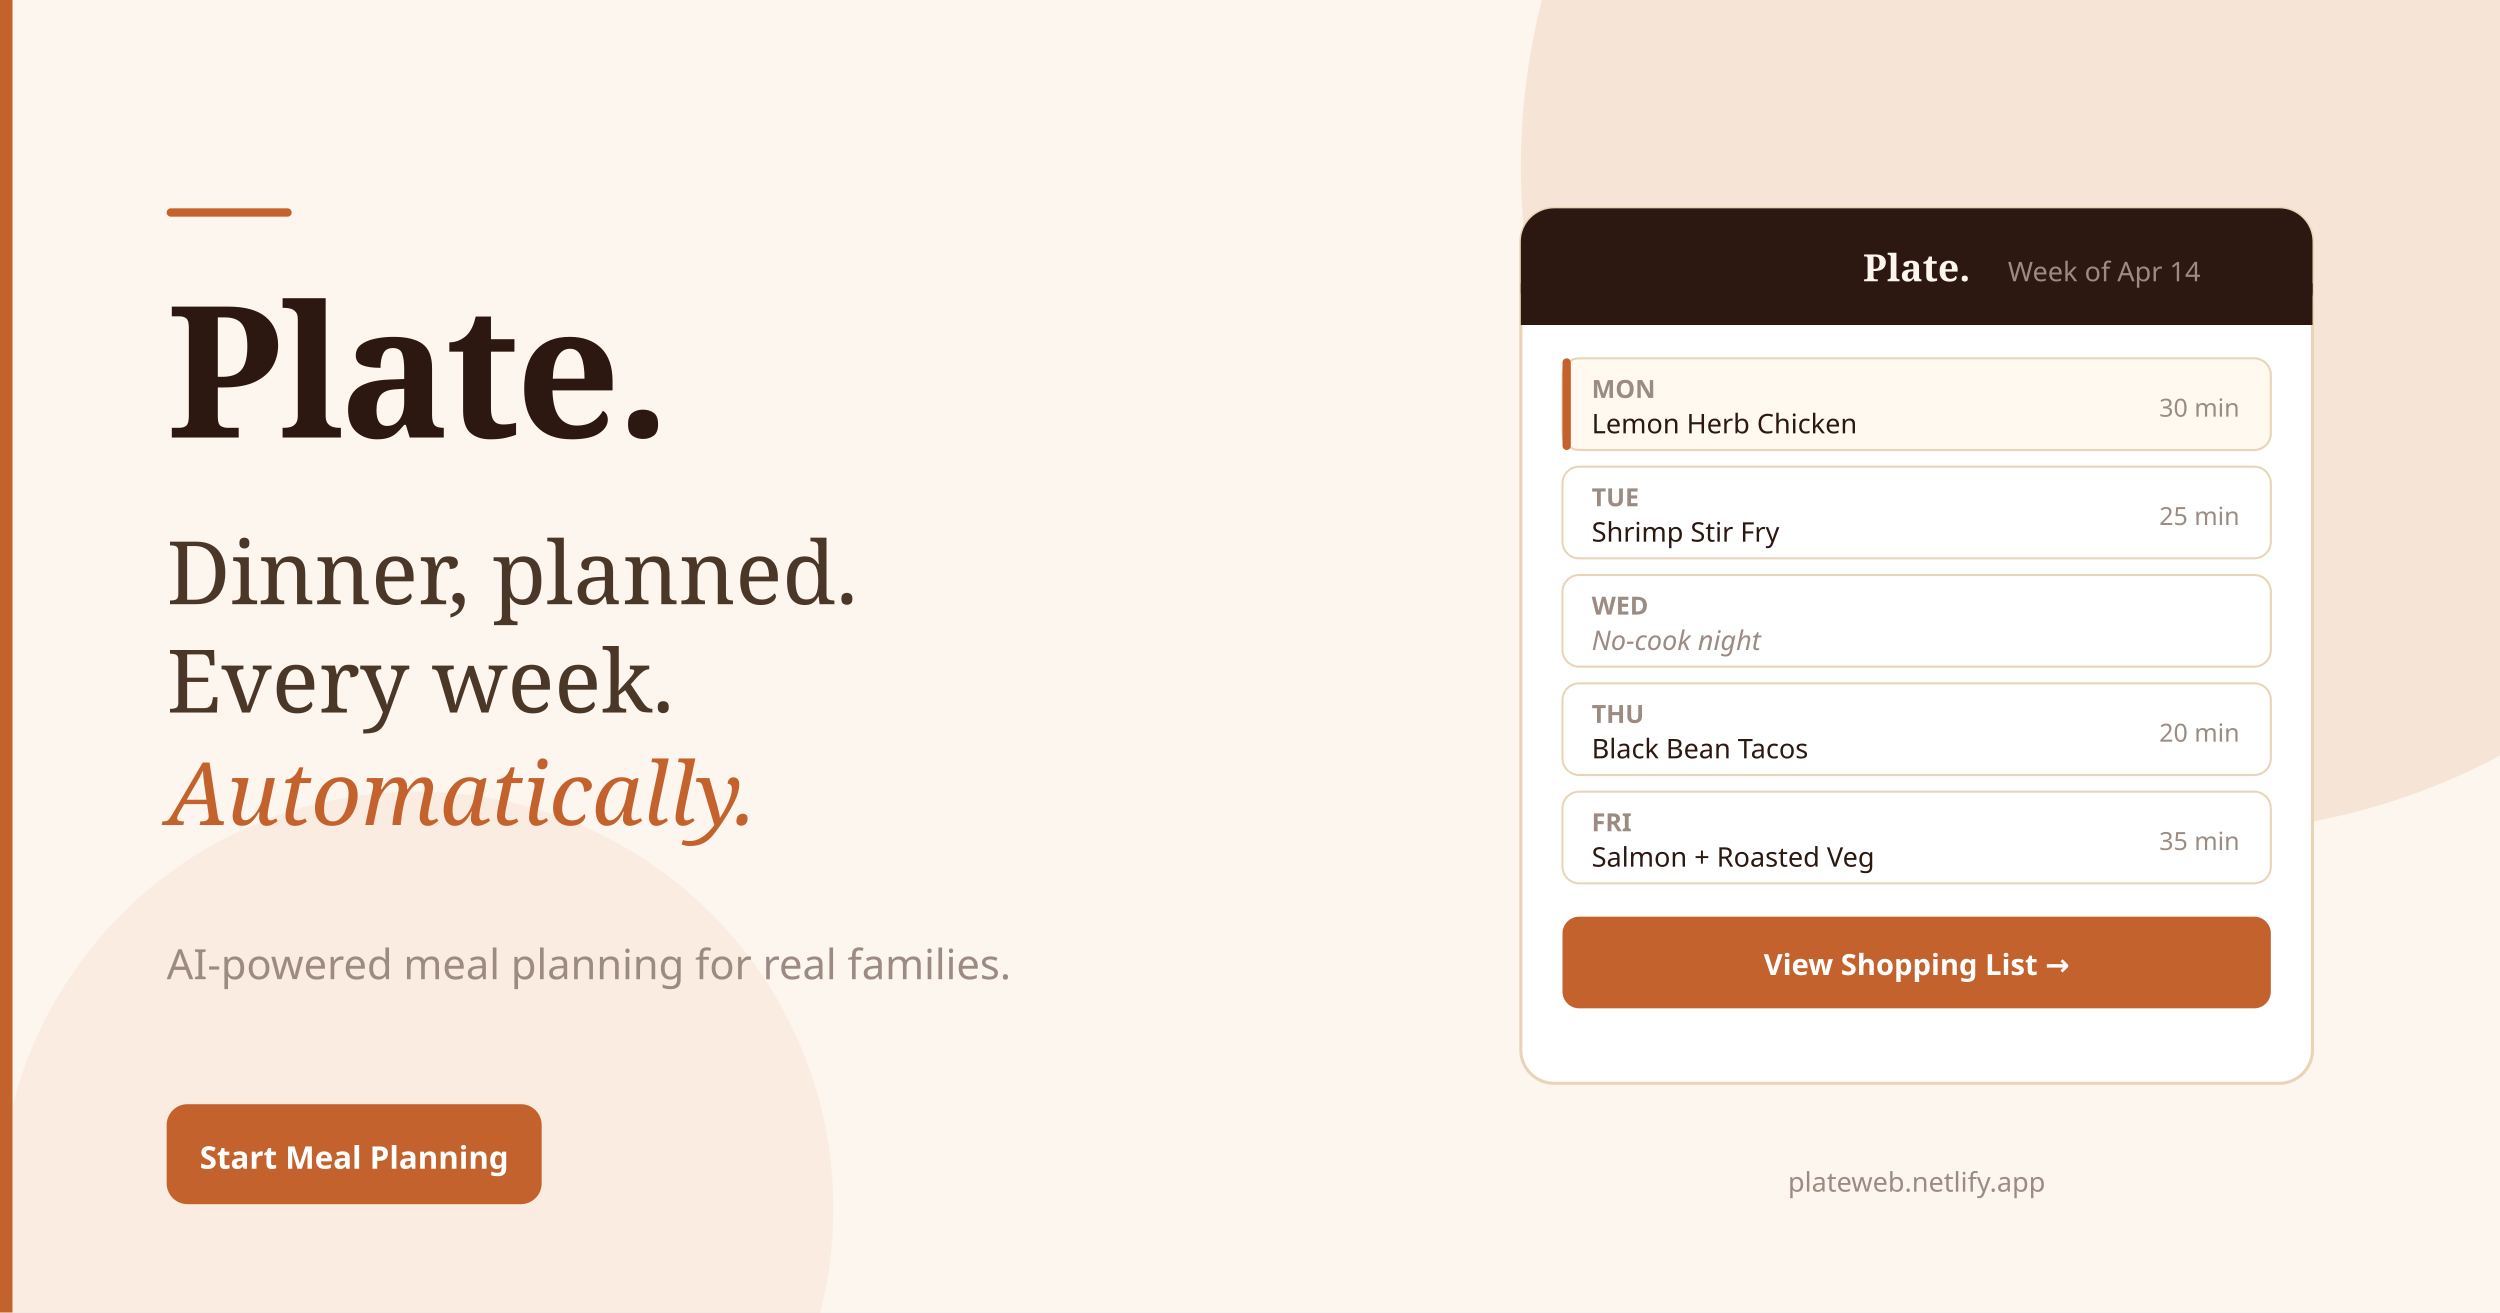
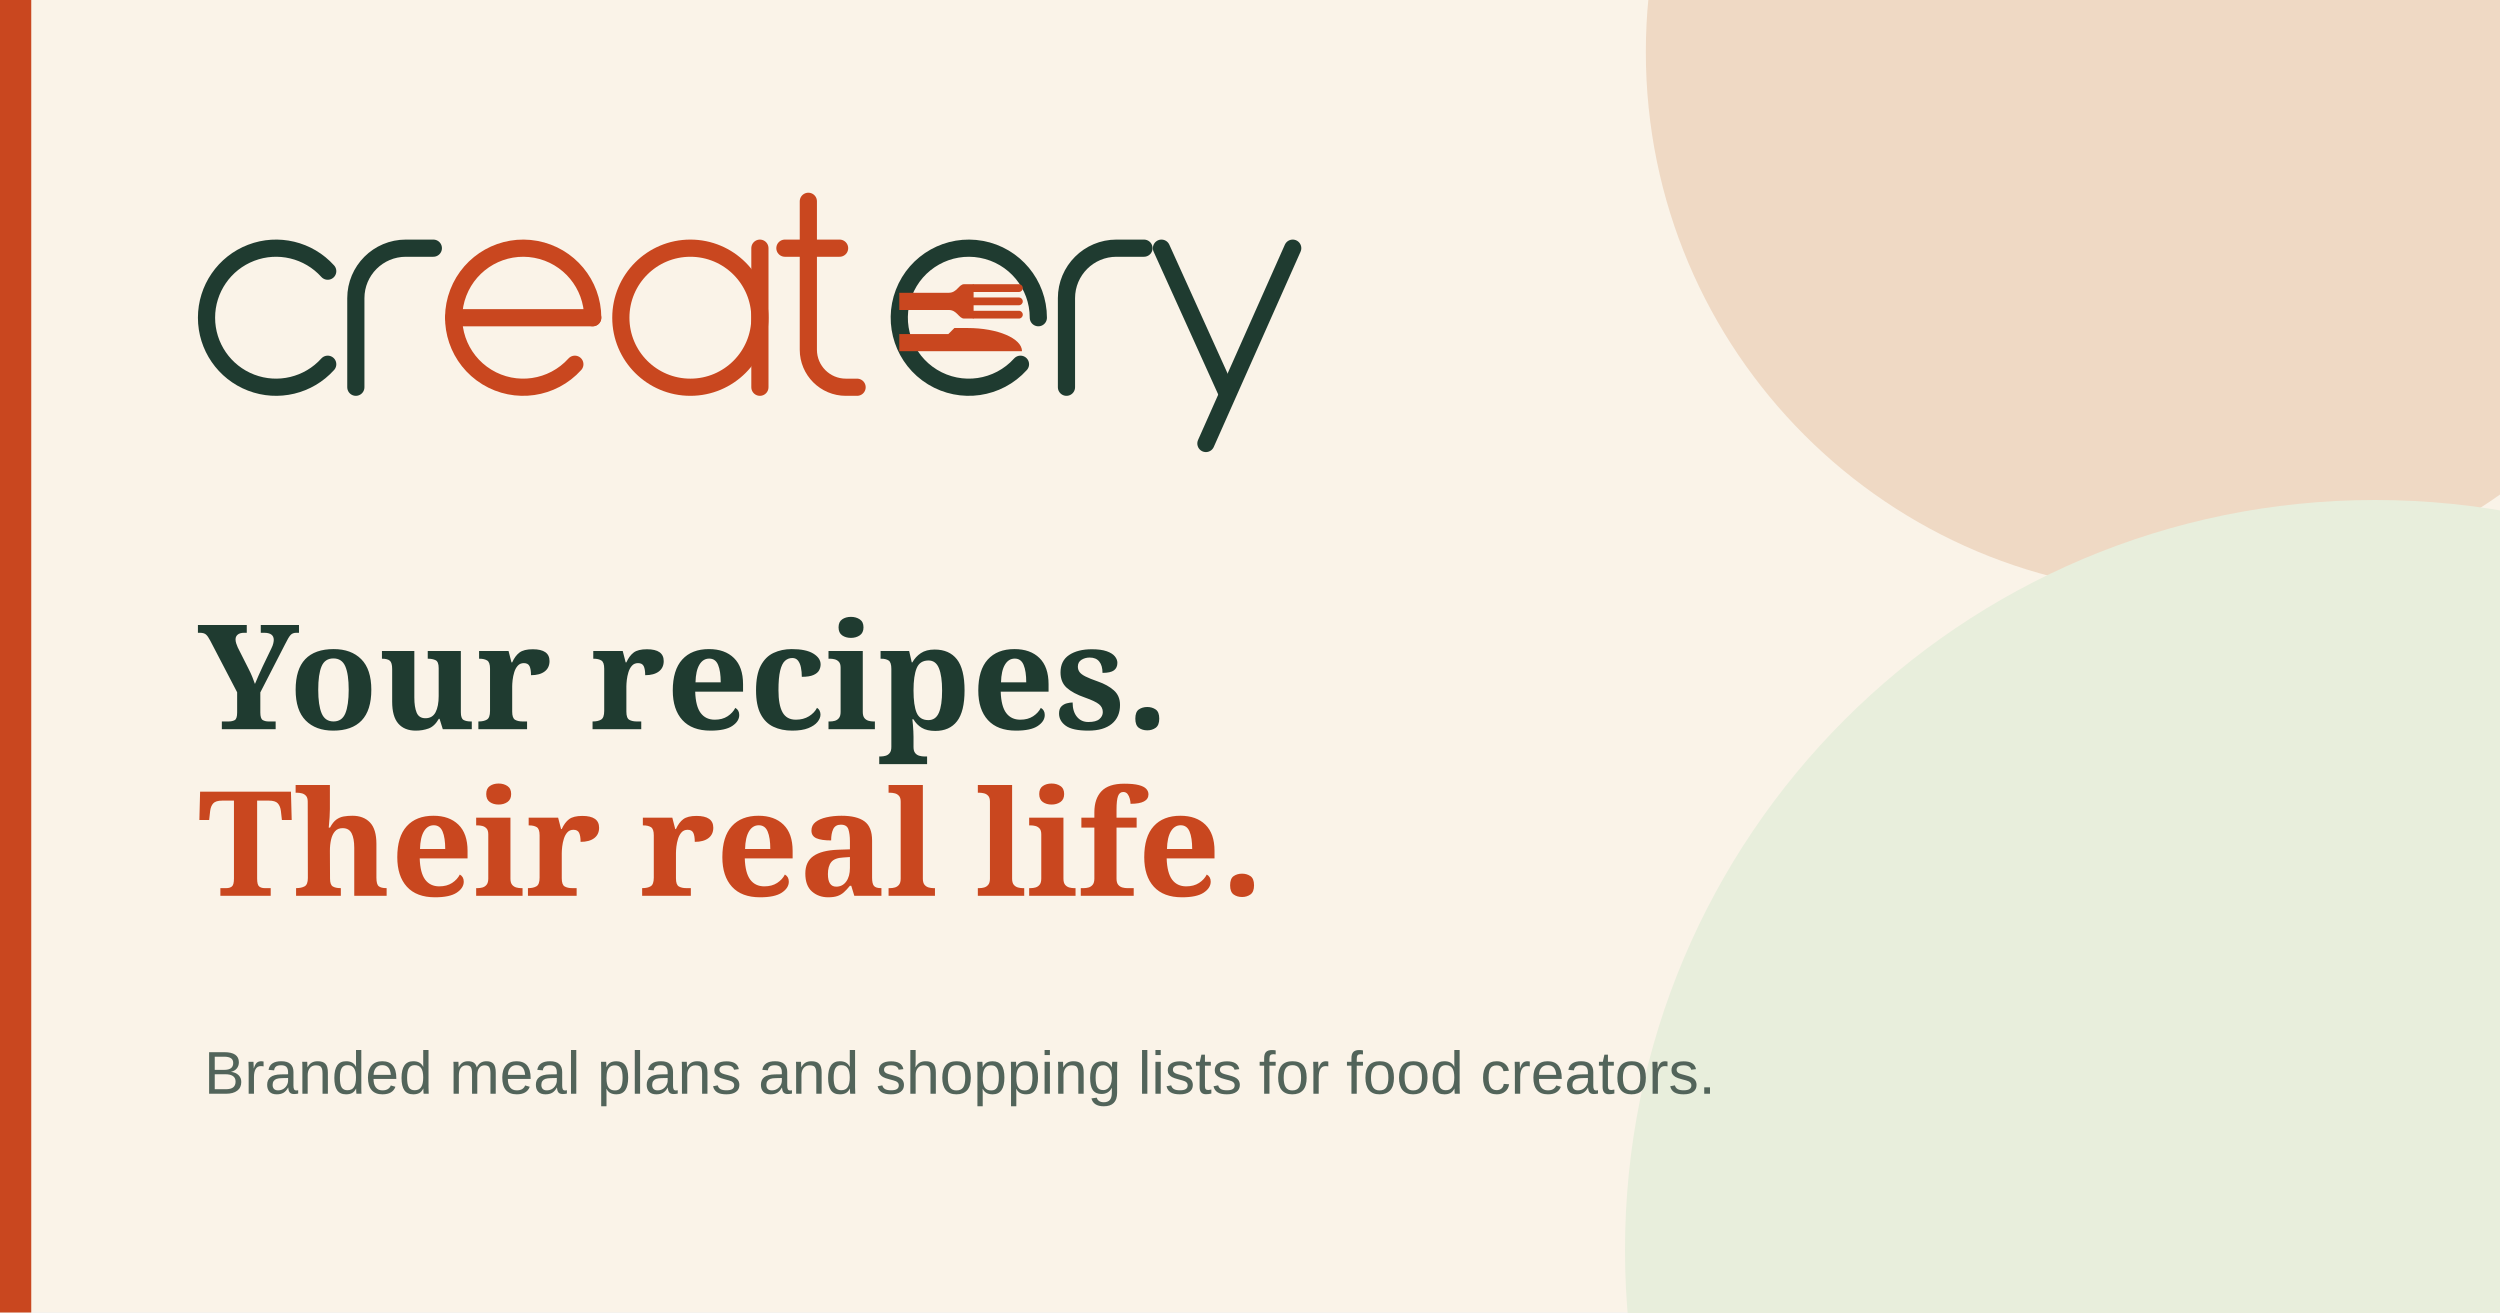
- <svg xmlns="http://www.w3.org/2000/svg" width="1200" height="630" viewBox="0 0 1200 630" role="img">
-   <rect width="1200" height="630" fill="#FDF6EE" />
-   <circle cx="1050" cy="80" r="320" fill="#F0D4C0" opacity="0.5" />
-   <circle cx="200" cy="580" r="200" fill="#F0D4C0" opacity="0.3" />
-   <rect x="0" y="0" width="6" height="630" fill="#C4622D" />
-   <rect x="80" y="100" width="60" height="4" fill="#C4622D" rx="2" />
-   <text x="80" y="210" font-family="Georgia, serif" font-size="88" font-weight="700" fill="#2C1810" letter-spacing="-2">Plate.</text>
-   <text x="80" y="290" font-family="Georgia, serif" font-size="42" fill="#4A3728" font-weight="400">Dinner, planned.</text>
-   <text x="80" y="342" font-family="Georgia, serif" font-size="42" fill="#4A3728" font-weight="400">Every week.</text>
-   <text x="80" y="396" font-family="Georgia, serif" font-size="42" fill="#C4622D" font-style="italic" font-weight="400">Automatically.</text>
-   <text x="80" y="470" font-family="system-ui, sans-serif" font-size="20" fill="#9B8B82" font-weight="400">AI-powered meal planning for real families.</text>
-   <rect x="80" y="530" width="180" height="48" rx="10" fill="#C4622D" />
-   <text x="170" y="561" font-family="system-ui, sans-serif" font-size="15" fill="white" text-anchor="middle" font-weight="600">Start Meal Planning</text>
-   <rect x="730" y="100" width="380" height="420" rx="16" fill="white" stroke="#E8D5B7" stroke-width="1.5" />
-   <rect x="730" y="100" width="380" height="56" rx="16" fill="#2C1810" />
-   <rect x="730" y="136" width="380" height="20" fill="#2C1810" />
-   <text x="920" y="135" font-family="Georgia, serif" font-size="18" fill="#FDF6EE" text-anchor="middle" font-weight="700">Plate.</text>
-   <text x="1010" y="135" font-family="system-ui, sans-serif" font-size="13" fill="#9B8B82" text-anchor="middle">Week of Apr 14</text>
-   <rect x="750" y="172" width="340" height="44" rx="8" fill="#FFF9F0" stroke="#E8D5B7" stroke-width="1" />
-   <rect x="750" y="172" width="4" height="44" rx="2" fill="#C4622D" />
-   <text x="764" y="191" font-family="system-ui, sans-serif" font-size="12" fill="#9B8B82" font-weight="600">MON</text>
-   <text x="764" y="208" font-family="system-ui, sans-serif" font-size="13" fill="#2C1810">Lemon Herb Chicken</text>
-   <text x="1075" y="200" font-family="system-ui, sans-serif" font-size="12" fill="#9B8B82" text-anchor="end">30 min</text>
-   <rect x="750" y="224" width="340" height="44" rx="8" fill="white" stroke="#E8D5B7" stroke-width="1" />
-   <text x="764" y="243" font-family="system-ui, sans-serif" font-size="12" fill="#9B8B82" font-weight="600">TUE</text>
-   <text x="764" y="260" font-family="system-ui, sans-serif" font-size="13" fill="#2C1810">Shrimp Stir Fry</text>
-   <text x="1075" y="252" font-family="system-ui, sans-serif" font-size="12" fill="#9B8B82" text-anchor="end">25 min</text>
-   <rect x="750" y="276" width="340" height="44" rx="8" fill="white" stroke="#E8D5B7" stroke-width="1" />
-   <text x="764" y="295" font-family="system-ui, sans-serif" font-size="12" fill="#9B8B82" font-weight="600">WED</text>
-   <text x="764" y="312" font-family="system-ui, sans-serif" font-size="13" fill="#9B8B82" font-style="italic">No-cook night</text>
-   <rect x="750" y="328" width="340" height="44" rx="8" fill="white" stroke="#E8D5B7" stroke-width="1" />
-   <text x="764" y="347" font-family="system-ui, sans-serif" font-size="12" fill="#9B8B82" font-weight="600">THU</text>
-   <text x="764" y="364" font-family="system-ui, sans-serif" font-size="13" fill="#2C1810">Black Bean Tacos</text>
-   <text x="1075" y="356" font-family="system-ui, sans-serif" font-size="12" fill="#9B8B82" text-anchor="end">20 min</text>
-   <rect x="750" y="380" width="340" height="44" rx="8" fill="white" stroke="#E8D5B7" stroke-width="1" />
-   <text x="764" y="399" font-family="system-ui, sans-serif" font-size="12" fill="#9B8B82" font-weight="600">FRI</text>
-   <text x="764" y="416" font-family="system-ui, sans-serif" font-size="13" fill="#2C1810">Salmon + Roasted Veg</text>
-   <text x="1075" y="408" font-family="system-ui, sans-serif" font-size="12" fill="#9B8B82" text-anchor="end">35 min</text>
-   <rect x="750" y="440" width="340" height="44" rx="8" fill="#C4622D" />
-   <text x="920" y="468" font-family="system-ui, sans-serif" font-size="14" fill="white" text-anchor="middle" font-weight="600">View Shopping List →</text>
-   <text x="920" y="572" font-family="system-ui, sans-serif" font-size="13" fill="#9B8B82" text-anchor="middle">plateweb.netlify.app</text>
+ <svg xmlns="http://www.w3.org/2000/svg" width="1200" height="630" viewBox="0 0 1200 630" role="img" aria-labelledby="title desc">
+   <rect width="1200" height="630" fill="#FAF3E8" />
+   <circle cx="1050" cy="25" r="260" fill="#EFD9C4" />
+   <circle cx="1140" cy="600" r="360" fill="#E8EEDC" />
+   <rect x="0" y="0" width="15" height="630" fill="#C9471F" />
+   <g transform="translate(95 190) scale(0.75)">
+     <g fill="none" style="stroke:#1F3B30" stroke-width="11" stroke-linecap="round" stroke-linejoin="round">
+       <path d="M83.07,-79.78 A44.5,44.5 0 1 0 83.07,-20.22" />
+     </g>
+     <g fill="none" style="stroke:#1F3B30" stroke-width="11" stroke-linecap="round" stroke-linejoin="round">
+       <path d="M101.07,-5.5 L101.07,-62.5 A32,32 0 0 1 133.07,-94.5 L150.67,-94.5" />
+     </g>
+     <g fill="none" style="stroke:#C9471F" stroke-width="11" stroke-linecap="round" stroke-linejoin="round">
+       <path d="M252.67,-50 A44.5,44.5 0 1 0 241.24,-20.22" />
+       <path d="M163.67,-50 L252.67,-50" />
+     </g>
+     <g fill="none" style="stroke:#C9471F" stroke-width="11" stroke-linecap="round" stroke-linejoin="round">
+       <path d="M270.67,-50 A44.5,44.5 0 1 0 359.67,-50 A44.5,44.5 0 1 0 270.67,-50 Z" />
+       <path d="M359.67,-94.5 L359.67,-5.5" />
+     </g>
+     <g fill="none" style="stroke:#C9471F" stroke-width="11" stroke-linecap="round" stroke-linejoin="round">
+       <path d="M390.67,-124.5 L390.67,-29.5 A24,24 0 0 0 414.67,-5.5 L421.87,-5.5" />
+       <path d="M375.67,-94.5 L410.67,-94.5" />
+     </g>
+     <g fill="none" style="stroke:#1F3B30" stroke-width="11" stroke-linecap="round" stroke-linejoin="round">
+       <path d="M537.87,-50 A44.5,44.5 0 1 0 526.44,-20.22" />
+     </g>
+     <g style="fill:#C9471F">
+       <path d="M448.87,-65.95 L480.49,-65.95 C485.93,-65.95 486.92,-71.45 490.39,-71.45 L496.44,-71.45 L496.44,-49.45 L490.39,-49.45 C486.92,-49.45 485.93,-54.95 480.49,-54.95 L448.87,-54.95 Z" />
+       <path d="M495.94,-71.45 L525.42,-71.45 A2.49,2.49 0 0 1 525.42,-66.46 L495.94,-66.46 Z" />
+       <path d="M495.94,-62.94 L525.42,-62.94 A2.49,2.49 0 0 1 525.42,-57.96 L495.94,-57.96 Z" />
+       <path d="M495.94,-54.44 L525.42,-54.44 A2.49,2.49 0 0 1 525.42,-49.45 L495.94,-49.45 Z" />
+       <path d="M448.87,-39.55 L480.29,-39.55 L484.14,-43.4 L492.62,-43.4 A34.8,14.85 0 0 1 527.42,-28.55 L448.87,-28.55 Z" />
+     </g>
+     <g fill="none" style="stroke:#1F3B30" stroke-width="11" stroke-linecap="round" stroke-linejoin="round">
+       <path d="M555.87,-5.5 L555.87,-62.5 A32,32 0 0 1 587.87,-94.5 L605.47,-94.5" />
+     </g>
+     <g fill="none" style="stroke:#1F3B30" stroke-width="11" stroke-linecap="round" stroke-linejoin="round">
+       <path d="M616.67,-94.5 L658.67,-1.65" />
+       <path d="M700.67,-94.5 L645.11,30.5" />
+     </g>
+   </g>
+   <text x="95" y="350" font-family="Georgia,serif" font-weight="700" font-size="70" fill="#1F3B30">Your recipes.</text>
+   <text x="95" y="430" font-family="Georgia,serif" font-weight="700" font-size="70" fill="#C9471F">Their real life.</text>
+   <text x="98" y="525" font-family="Arial,sans-serif" font-size="29" fill="#52645A">Branded meal plans and shopping lists for food creators.</text>
</svg>
